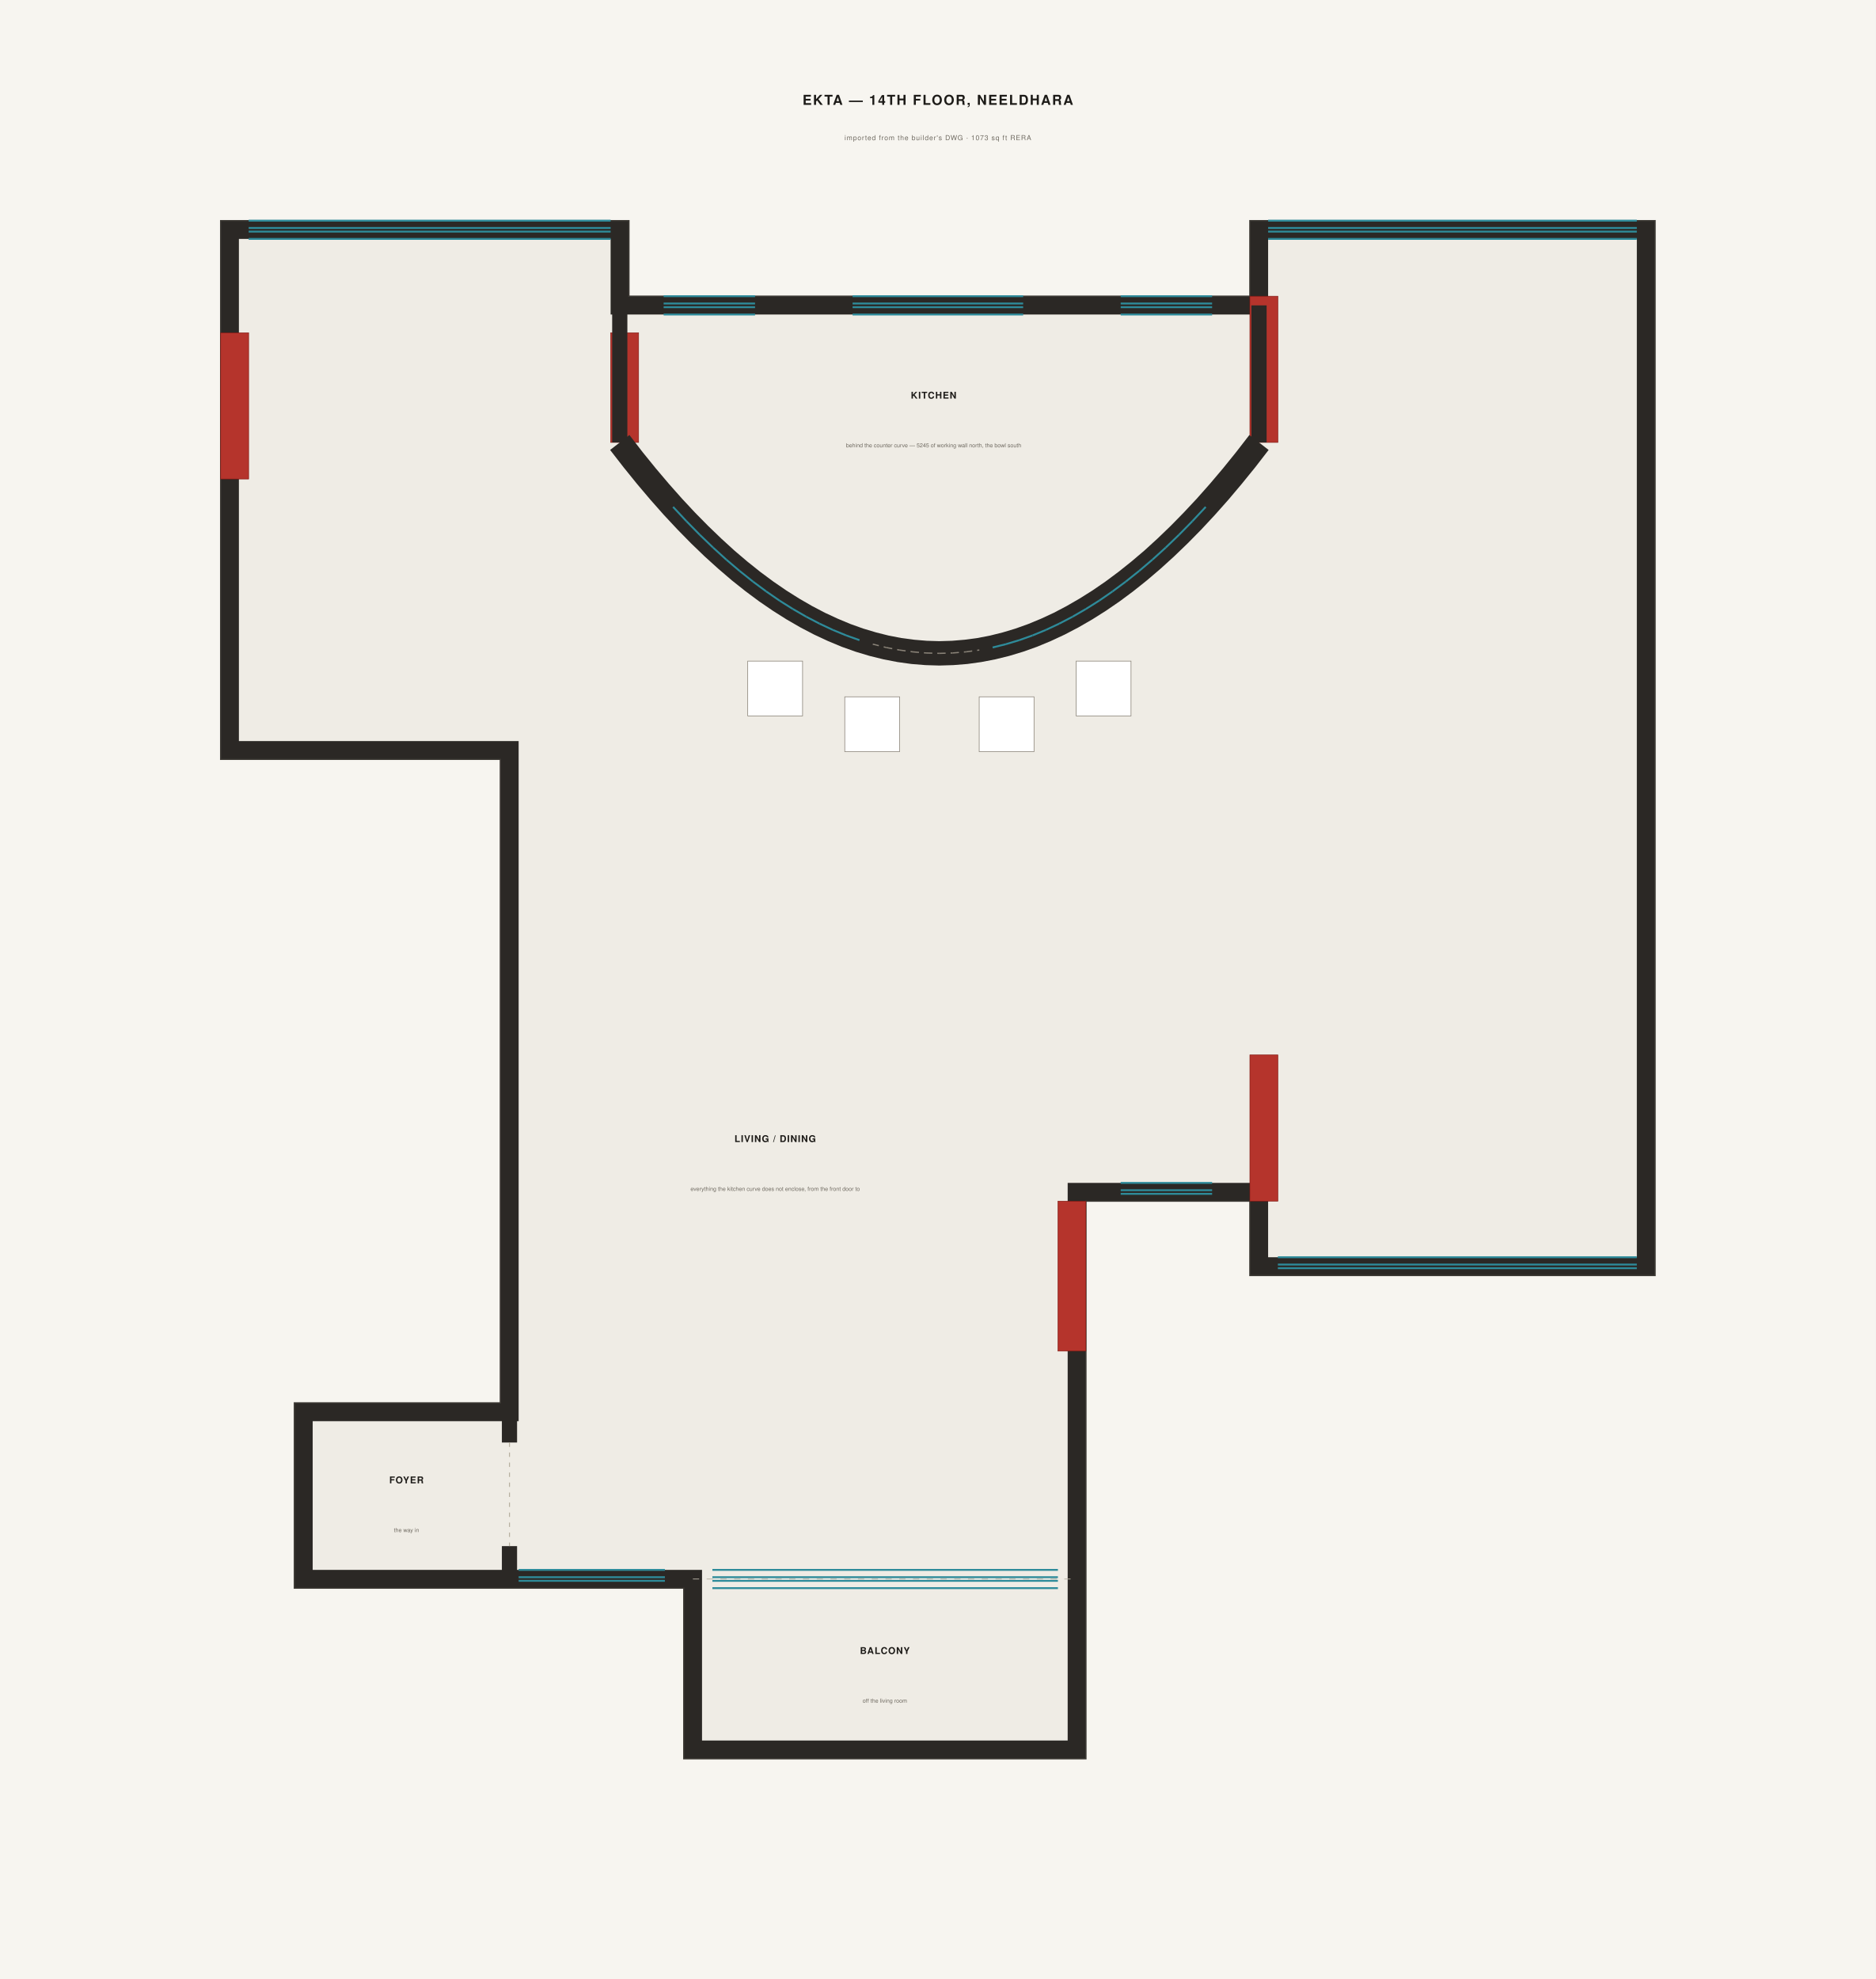
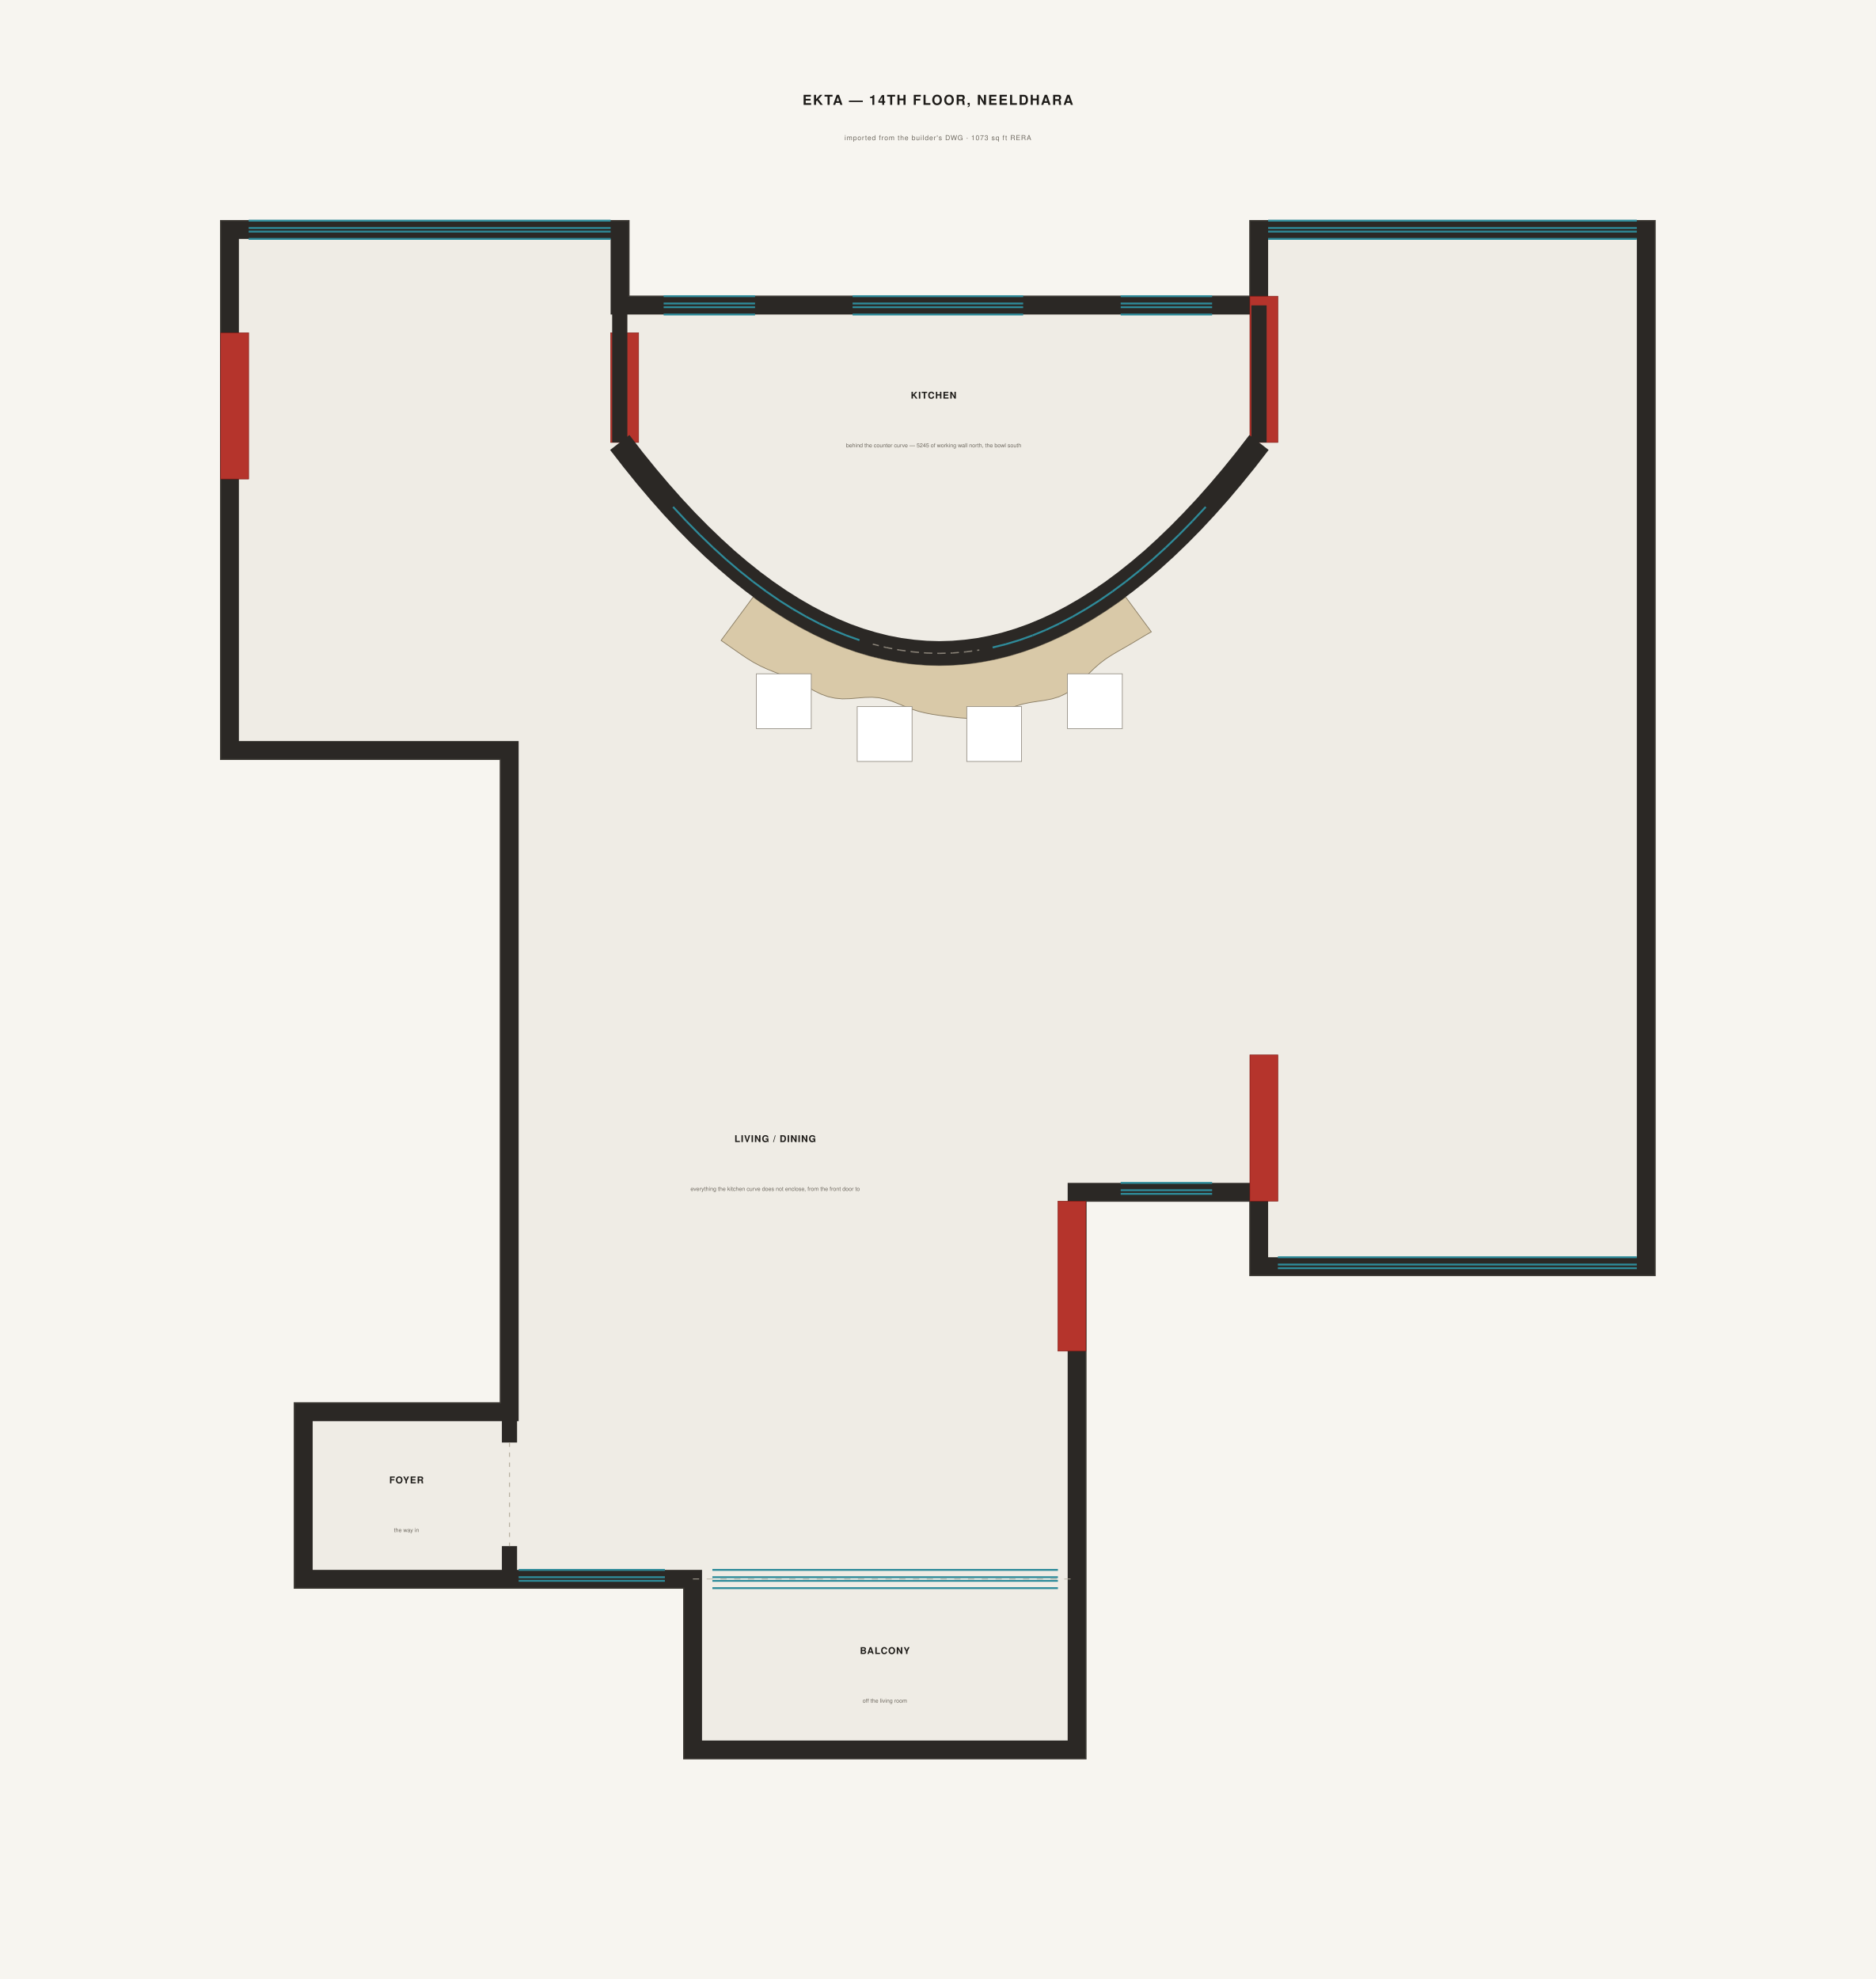
<svg xmlns="http://www.w3.org/2000/svg" width="3000" height="3165" viewBox="0 0 3000 3165">
  <rect x="0" y="0" width="3000" height="3165" fill="#f7f5f0" />
  <g id="L-floor">
    <polygon points="352.9,352.9 1005.9,352.9 1005.9,473.7 1999.0,473.7 1999.0,352.9 2647.1,352.9 2647.1,2039.9 1999.0,2039.9 1999.0,1921.0 1736.8,1921.0 1736.8,2812.8 1093.6,2812.8 1093.6,2539.9 470.8,2539.9 470.8,2243.6 800.2,2243.6 800.2,1214.4 352.9,1214.4" fill="#2b2825" stroke="#3b3833" stroke-width="2.0" />
    <polygon points="382.1,382.1 976.6,382.1 976.6,503.0 2028.2,503.0 2028.2,382.1 2617.9,382.1 2617.9,2010.7 2028.2,2010.7 2028.2,1891.8 1707.6,1891.8 1707.6,2539.9 1707.6,2783.6 1122.8,2783.6 1122.8,2539.9 1122.8,2510.7 500.1,2510.7 500.1,2272.9 829.5,2272.9 829.5,1185.2 382.1,1185.2" fill="#efece5" stroke="none" stroke-width="1.0" />
  </g>
  <g id="L-ref">
    <rect x="1999.0" y="473.7" width="44.8" height="233.9" fill="#b5342c" stroke="#7c1610" stroke-width="0.8" />
    <rect x="352.9" y="532.2" width="44.8" height="233.9" fill="#b5342c" stroke="#7c1610" stroke-width="0.8" />
    <rect x="976.6" y="532.2" width="44.8" height="175.4" fill="#b5342c" stroke="#7c1610" stroke-width="0.8" />
    <rect x="1999.0" y="1687.1" width="44.8" height="233.9" fill="#b5342c" stroke="#7c1610" stroke-width="0.8" />
    <rect x="1692.0" y="1921.0" width="44.8" height="239.8" fill="#b5342c" stroke="#7c1610" stroke-width="0.8" />
  </g>
  <g id="L-furniture">
-     <rect x="1195.9" y="1057.3" width="87.7" height="87.7" fill="#ffffff" stroke="#8a8378" stroke-width="1.0" />
-     <rect x="1351.1" y="1114.4" width="87.7" height="87.7" fill="#ffffff" stroke="#8a8378" stroke-width="1.0" />
-     <rect x="1566.1" y="1114.4" width="87.7" height="87.7" fill="#ffffff" stroke="#8a8378" stroke-width="1.0" />
-     <rect x="1721.2" y="1057.3" width="87.7" height="87.7" fill="#ffffff" stroke="#8a8378" stroke-width="1.0" />
+     <polygon points="1204.6,954.8 1213.8,961.5 1223.0,967.9 1232.2,974.2 1241.4,980.3 1250.6,986.1 1259.8,991.8 1269.1,997.2 1278.3,1002.4 1287.5,1007.4 1296.8,1012.2 1306.1,1016.8 1315.4,1021.3 1324.6,1025.4 1333.9,1029.4 1343.2,1033.2 1352.5,1036.7 1361.9,1040.0 1371.2,1043.2 1380.5,1046.1 1389.9,1048.8 1399.2,1051.3 1408.6,1053.5 1418.0,1055.6 1427.3,1057.4 1436.7,1059.0 1446.1,1060.5 1455.5,1061.6 1464.9,1062.6 1474.3,1063.4 1483.6,1063.9 1493.0,1064.2 1502.4,1064.4 1511.8,1064.2 1521.2,1063.9 1530.6,1063.4 1540.0,1062.6 1549.4,1061.6 1558.8,1060.5 1568.2,1059.0 1577.5,1057.4 1586.9,1055.6 1596.3,1053.5 1605.6,1051.3 1615.0,1048.8 1624.3,1046.1 1633.7,1043.2 1643.0,1040.0 1652.3,1036.7 1661.6,1033.2 1670.9,1029.4 1680.2,1025.4 1689.5,1021.3 1698.8,1016.8 1708.1,1012.2 1717.3,1007.4 1726.6,1002.4 1735.8,997.2 1745.1,991.8 1754.3,986.1 1763.5,980.3 1772.7,974.2 1781.9,967.9 1791.1,961.5 1800.3,954.8 1841.4,1010.5 1830.6,1016.7 1820.1,1023.0 1809.6,1029.3 1799.1,1035.4 1788.7,1041.3 1778.4,1047.4 1768.5,1053.8 1759.0,1061.0 1750.0,1068.9 1741.2,1077.5 1732.5,1086.4 1723.6,1095.1 1714.3,1103.0 1704.2,1109.5 1693.5,1114.4 1682.3,1117.8 1670.7,1120.0 1659.1,1121.7 1647.6,1123.5 1636.3,1125.8 1625.4,1129.0 1614.6,1133.0 1603.9,1137.3 1593.1,1141.6 1582.1,1145.1 1570.9,1147.6 1559.5,1148.8 1548.0,1148.9 1536.5,1148.2 1525.1,1147.0 1513.7,1145.6 1502.4,1144.1 1491.2,1142.4 1480.1,1140.3 1469.1,1137.6 1458.3,1134.1 1447.6,1130.0 1437.1,1125.6 1426.6,1121.4 1416.1,1118.1 1405.4,1115.9 1394.4,1115.1 1382.9,1115.4 1371.1,1116.4 1359.1,1117.4 1347.1,1117.7 1335.3,1116.6 1324.0,1114.1 1313.1,1110.1 1302.5,1104.9 1292.3,1099.3 1282.0,1093.6 1271.5,1088.2 1260.7,1083.4 1249.5,1079.0 1238.3,1074.7 1227.0,1070.1 1215.9,1065.0 1205.0,1059.2 1194.5,1052.7 1184.2,1045.8 1174.0,1038.7 1163.7,1031.5 1153.3,1024.2" fill="#d9c9a8" stroke="#8a7d63" stroke-width="1.2" />
+     <rect x="1209.8" y="1077.6" width="87.7" height="87.7" fill="#ffffff" stroke="#8a8378" stroke-width="1.0" />
+     <rect x="1371.0" y="1130.1" width="87.7" height="87.7" fill="#ffffff" stroke="#8a8378" stroke-width="1.0" />
+     <rect x="1546.2" y="1130.1" width="87.7" height="87.7" fill="#ffffff" stroke="#8a8378" stroke-width="1.0" />
+     <rect x="1707.3" y="1077.6" width="87.7" height="87.7" fill="#ffffff" stroke="#8a8378" stroke-width="1.0" />
  </g>
  <g id="L-floor-walls">
    <polygon points="979.1,367.5 979.1,707.6 1003.4,707.6 1003.4,367.5" fill="#2b2825" stroke="none" stroke-width="1.0" />
    <polygon points="975.8,719.6 997.3,747.3 1018.8,773.9 1040.4,799.4 1062.0,823.8 1083.7,847.0 1105.3,869.0 1127.0,889.9 1148.8,909.6 1170.5,928.2 1192.4,945.6 1214.2,961.8 1236.1,976.8 1258.1,990.7 1280.1,1003.4 1302.1,1014.9 1324.2,1025.2 1346.3,1034.4 1368.5,1042.3 1390.8,1049.0 1413.1,1054.5 1435.4,1058.8 1457.7,1061.9 1480.1,1063.7 1502.4,1064.4 1524.8,1063.7 1547.2,1061.9 1569.5,1058.8 1591.8,1054.5 1614.1,1049.0 1636.3,1042.3 1658.5,1034.4 1680.7,1025.2 1702.8,1014.9 1724.8,1003.4 1746.8,990.7 1768.8,976.8 1790.7,961.8 1812.5,945.6 1834.3,928.2 1856.1,909.6 1877.8,889.9 1899.5,869.0 1921.2,847.0 1942.8,823.8 1964.5,799.4 1986.0,773.9 2007.6,747.3 2029.0,719.6 1998.2,695.7 1977.0,723.1 1956.0,749.1 1935.0,773.9 1914.0,797.6 1893.0,820.0 1872.1,841.3 1851.2,861.4 1830.4,880.4 1809.5,898.1 1788.7,914.7 1768.0,930.1 1747.3,944.3 1726.6,957.3 1706.0,969.2 1685.5,980.0 1665.0,989.5 1644.5,998.0 1624.1,1005.3 1603.8,1011.4 1583.4,1016.5 1563.2,1020.4 1542.9,1023.1 1522.7,1024.8 1502.4,1025.4 1482.2,1024.8 1462.0,1023.1 1441.7,1020.4 1421.4,1016.5 1401.1,1011.4 1380.7,1005.3 1360.3,998.0 1339.9,989.5 1319.4,980.0 1298.8,969.2 1278.2,957.3 1257.6,944.3 1236.9,930.1 1216.1,914.7 1195.3,898.1 1174.5,880.4 1153.7,861.4 1132.8,841.3 1111.8,820.0 1090.9,797.6 1069.9,773.9 1048.9,749.1 1027.8,723.1 1006.7,695.7" fill="#2b2825" stroke="none" stroke-width="1.0" />
    <line x1="1076.5" y1="810.7" x2="1097.8" y2="833.5" stroke="#2e8b9a" stroke-width="3.0" />
    <line x1="1097.8" y1="833.5" x2="1119.1" y2="855.2" stroke="#2e8b9a" stroke-width="3.0" />
    <line x1="1119.1" y1="855.2" x2="1140.4" y2="875.7" stroke="#2e8b9a" stroke-width="3.0" />
    <line x1="1140.4" y1="875.7" x2="1161.6" y2="895.0" stroke="#2e8b9a" stroke-width="3.0" />
    <line x1="1161.6" y1="895.0" x2="1182.9" y2="913.1" stroke="#2e8b9a" stroke-width="3.0" />
    <line x1="1182.9" y1="913.1" x2="1204.2" y2="930.1" stroke="#2e8b9a" stroke-width="3.0" />
    <line x1="1204.2" y1="930.1" x2="1225.5" y2="945.9" stroke="#2e8b9a" stroke-width="3.0" />
    <line x1="1225.5" y1="945.9" x2="1246.8" y2="960.6" stroke="#2e8b9a" stroke-width="3.0" />
    <line x1="1246.8" y1="960.6" x2="1268.1" y2="974.0" stroke="#2e8b9a" stroke-width="3.0" />
    <line x1="1268.1" y1="974.0" x2="1289.4" y2="986.3" stroke="#2e8b9a" stroke-width="3.0" />
    <line x1="1289.4" y1="986.3" x2="1310.7" y2="997.4" stroke="#2e8b9a" stroke-width="3.0" />
    <line x1="1310.7" y1="997.4" x2="1332.0" y2="1007.4" stroke="#2e8b9a" stroke-width="3.0" />
    <line x1="1332.0" y1="1007.4" x2="1353.3" y2="1016.2" stroke="#2e8b9a" stroke-width="3.0" />
    <line x1="1353.3" y1="1016.2" x2="1374.6" y2="1023.8" stroke="#2e8b9a" stroke-width="3.0" />
    <line x1="1395.9" y1="1030.2" x2="1417.2" y2="1035.5" stroke="#8a8378" stroke-width="2.0" stroke-dasharray="10 8" />
    <line x1="1417.2" y1="1035.5" x2="1438.5" y2="1039.6" stroke="#8a8378" stroke-width="2.0" stroke-dasharray="10 8" />
    <line x1="1438.5" y1="1039.6" x2="1459.8" y2="1042.5" stroke="#8a8378" stroke-width="2.0" stroke-dasharray="10 8" />
    <line x1="1459.8" y1="1042.5" x2="1481.1" y2="1044.3" stroke="#8a8378" stroke-width="2.0" stroke-dasharray="10 8" />
    <line x1="1481.1" y1="1044.3" x2="1502.4" y2="1044.9" stroke="#8a8378" stroke-width="2.0" stroke-dasharray="10 8" />
    <line x1="1502.4" y1="1044.9" x2="1523.7" y2="1044.3" stroke="#8a8378" stroke-width="2.0" stroke-dasharray="10 8" />
    <line x1="1523.7" y1="1044.3" x2="1545.0" y2="1042.5" stroke="#8a8378" stroke-width="2.0" stroke-dasharray="10 8" />
    <line x1="1545.0" y1="1042.5" x2="1566.3" y2="1039.6" stroke="#8a8378" stroke-width="2.0" stroke-dasharray="10 8" />
    <line x1="1587.6" y1="1035.5" x2="1608.9" y2="1030.2" stroke="#2e8b9a" stroke-width="3.0" />
    <line x1="1608.9" y1="1030.2" x2="1630.2" y2="1023.8" stroke="#2e8b9a" stroke-width="3.0" />
    <line x1="1630.2" y1="1023.8" x2="1651.5" y2="1016.2" stroke="#2e8b9a" stroke-width="3.0" />
    <line x1="1651.5" y1="1016.2" x2="1672.8" y2="1007.4" stroke="#2e8b9a" stroke-width="3.0" />
    <line x1="1672.8" y1="1007.4" x2="1694.1" y2="997.4" stroke="#2e8b9a" stroke-width="3.0" />
    <line x1="1694.1" y1="997.4" x2="1715.4" y2="986.3" stroke="#2e8b9a" stroke-width="3.0" />
    <line x1="1715.4" y1="986.3" x2="1736.7" y2="974.0" stroke="#2e8b9a" stroke-width="3.0" />
    <line x1="1736.7" y1="974.0" x2="1758.0" y2="960.6" stroke="#2e8b9a" stroke-width="3.0" />
    <line x1="1758.0" y1="960.6" x2="1779.3" y2="945.9" stroke="#2e8b9a" stroke-width="3.0" />
    <line x1="1779.3" y1="945.9" x2="1800.6" y2="930.1" stroke="#2e8b9a" stroke-width="3.0" />
    <line x1="1800.6" y1="930.1" x2="1821.9" y2="913.1" stroke="#2e8b9a" stroke-width="3.0" />
    <line x1="1821.9" y1="913.1" x2="1843.2" y2="895.0" stroke="#2e8b9a" stroke-width="3.0" />
    <line x1="1843.2" y1="895.0" x2="1864.5" y2="875.7" stroke="#2e8b9a" stroke-width="3.0" />
    <line x1="1864.5" y1="875.7" x2="1885.8" y2="855.2" stroke="#2e8b9a" stroke-width="3.0" />
    <line x1="1885.8" y1="855.2" x2="1907.1" y2="833.5" stroke="#2e8b9a" stroke-width="3.0" />
    <line x1="1907.1" y1="833.5" x2="1928.4" y2="810.7" stroke="#2e8b9a" stroke-width="3.0" />
    <polygon points="2001.4,488.4 2001.4,707.6 2025.8,707.6 2025.8,488.4" fill="#2b2825" stroke="none" stroke-width="1.0" />
    <polygon points="802.7,2258.2 802.7,2307.0 827.0,2307.0 827.0,2258.2" fill="#2b2825" stroke="none" stroke-width="1.0" />
    <polygon points="802.7,2472.7 802.7,2525.3 827.0,2525.3 827.0,2472.7" fill="#2b2825" stroke="none" stroke-width="1.0" />
    <line x1="814.9" y1="2307.0" x2="814.9" y2="2472.7" stroke="#b0a897" stroke-width="1.4" stroke-dasharray="7 9" />
    <line x1="1108.2" y1="2525.3" x2="1722.2" y2="2525.3" stroke="#b9b2a4" stroke-width="1.2" stroke-dasharray="10 12" />
    <line x1="397.7" y1="352.9" x2="976.6" y2="352.9" stroke="#2e8b9a" stroke-width="3.0" />
    <line x1="2028.2" y1="352.9" x2="2617.9" y2="352.9" stroke="#2e8b9a" stroke-width="3.0" />
    <line x1="397.7" y1="364.6" x2="976.6" y2="364.6" stroke="#2e8b9a" stroke-width="3.0" />
    <line x1="2028.2" y1="364.6" x2="2617.9" y2="364.6" stroke="#2e8b9a" stroke-width="3.0" />
    <line x1="397.7" y1="370.4" x2="976.6" y2="370.4" stroke="#2e8b9a" stroke-width="3.0" />
    <line x1="2028.2" y1="370.4" x2="2617.9" y2="370.4" stroke="#2e8b9a" stroke-width="3.0" />
    <line x1="397.7" y1="382.1" x2="976.6" y2="382.1" stroke="#2e8b9a" stroke-width="3.0" />
    <line x1="2028.2" y1="382.1" x2="2617.9" y2="382.1" stroke="#2e8b9a" stroke-width="3.0" />
    <line x1="1061.4" y1="473.7" x2="1207.6" y2="473.7" stroke="#2e8b9a" stroke-width="3.0" />
    <line x1="1363.6" y1="473.7" x2="1636.4" y2="473.7" stroke="#2e8b9a" stroke-width="3.0" />
    <line x1="1792.4" y1="473.7" x2="1938.6" y2="473.7" stroke="#2e8b9a" stroke-width="3.0" />
    <line x1="1061.4" y1="485.4" x2="1207.6" y2="485.4" stroke="#2e8b9a" stroke-width="3.0" />
    <line x1="1363.6" y1="485.4" x2="1636.4" y2="485.4" stroke="#2e8b9a" stroke-width="3.0" />
    <line x1="1792.4" y1="485.4" x2="1938.6" y2="485.4" stroke="#2e8b9a" stroke-width="3.0" />
    <line x1="1061.4" y1="491.3" x2="1207.6" y2="491.3" stroke="#2e8b9a" stroke-width="3.0" />
    <line x1="1363.6" y1="491.3" x2="1636.4" y2="491.3" stroke="#2e8b9a" stroke-width="3.0" />
    <line x1="1792.4" y1="491.3" x2="1938.6" y2="491.3" stroke="#2e8b9a" stroke-width="3.0" />
    <line x1="1061.4" y1="503.0" x2="1207.6" y2="503.0" stroke="#2e8b9a" stroke-width="3.0" />
    <line x1="1363.6" y1="503.0" x2="1636.4" y2="503.0" stroke="#2e8b9a" stroke-width="3.0" />
    <line x1="1792.4" y1="503.0" x2="1938.6" y2="503.0" stroke="#2e8b9a" stroke-width="3.0" />
    <line x1="1792.4" y1="1891.8" x2="1938.6" y2="1891.8" stroke="#2e8b9a" stroke-width="3.0" />
    <line x1="1792.4" y1="1903.5" x2="1938.6" y2="1903.5" stroke="#2e8b9a" stroke-width="3.0" />
    <line x1="1792.4" y1="1909.3" x2="1938.6" y2="1909.3" stroke="#2e8b9a" stroke-width="3.0" />
    <line x1="2043.8" y1="2010.7" x2="2617.9" y2="2010.7" stroke="#2e8b9a" stroke-width="3.0" />
    <line x1="2043.8" y1="2022.4" x2="2617.9" y2="2022.4" stroke="#2e8b9a" stroke-width="3.0" />
    <line x1="2043.8" y1="2028.2" x2="2617.9" y2="2028.2" stroke="#2e8b9a" stroke-width="3.0" />
    <line x1="829.5" y1="2510.7" x2="1063.4" y2="2510.7" stroke="#2e8b9a" stroke-width="3.0" />
    <line x1="1139.4" y1="2510.7" x2="1692.0" y2="2510.7" stroke="#2e8b9a" stroke-width="3.0" />
    <line x1="829.5" y1="2522.4" x2="1063.4" y2="2522.4" stroke="#2e8b9a" stroke-width="3.0" />
    <line x1="1139.4" y1="2522.4" x2="1692.0" y2="2522.4" stroke="#2e8b9a" stroke-width="3.0" />
    <line x1="829.5" y1="2528.2" x2="1063.4" y2="2528.2" stroke="#2e8b9a" stroke-width="3.0" />
    <line x1="1139.4" y1="2528.2" x2="1692.0" y2="2528.2" stroke="#2e8b9a" stroke-width="3.0" />
    <line x1="1139.4" y1="2539.9" x2="1692.0" y2="2539.9" stroke="#2e8b9a" stroke-width="3.0" />
  </g>
  <g id="L-labels">
    <text x="1493.2" y="637.5" font-family="Helvetica,Arial" font-size="15" fill="#1d1b18" font-weight="bold" letter-spacing="1.1" text-anchor="middle">KITCHEN</text>
    <text x="1493.2" y="715.4" font-family="Helvetica,Arial" font-size="9" fill="#6f6a61" font-weight="normal" letter-spacing="0" text-anchor="middle">behind the counter curve — 5245 of working wall north, the bowl south</text>
    <text x="1239.8" y="1826.5" font-family="Helvetica,Arial" font-size="15" fill="#1d1b18" font-weight="bold" letter-spacing="1.1" text-anchor="middle">LIVING / DINING</text>
    <text x="1239.8" y="1904.5" font-family="Helvetica,Arial" font-size="9" fill="#6f6a61" font-weight="normal" letter-spacing="0" text-anchor="middle">everything the kitchen curve does not enclose, from the front door to </text>
    <text x="650.1" y="2372.3" font-family="Helvetica,Arial" font-size="15" fill="#1d1b18" font-weight="bold" letter-spacing="1.1" text-anchor="middle">FOYER</text>
    <text x="650.1" y="2450.2" font-family="Helvetica,Arial" font-size="9" fill="#6f6a61" font-weight="normal" letter-spacing="0" text-anchor="middle">the way in</text>
    <text x="1415.2" y="2645.2" font-family="Helvetica,Arial" font-size="15" fill="#1d1b18" font-weight="bold" letter-spacing="1.1" text-anchor="middle">BALCONY</text>
    <text x="1415.2" y="2723.1" font-family="Helvetica,Arial" font-size="9" fill="#6f6a61" font-weight="normal" letter-spacing="0" text-anchor="middle">off the living room</text>
  </g>
  <g id="L-title">
    <text x="1500.0" y="167.7" font-family="Helvetica,Arial" font-size="22" fill="#1d1b18" font-weight="bold" letter-spacing="2" text-anchor="middle">EKTA — 14TH FLOOR, NEELDHARA</text>
    <text x="1500.0" y="224.2" font-family="Helvetica,Arial" font-size="11" fill="#6f6a61" font-weight="normal" letter-spacing="1" text-anchor="middle">imported from the builder's DWG · 1073 sq ft RERA</text>
  </g>
</svg>
